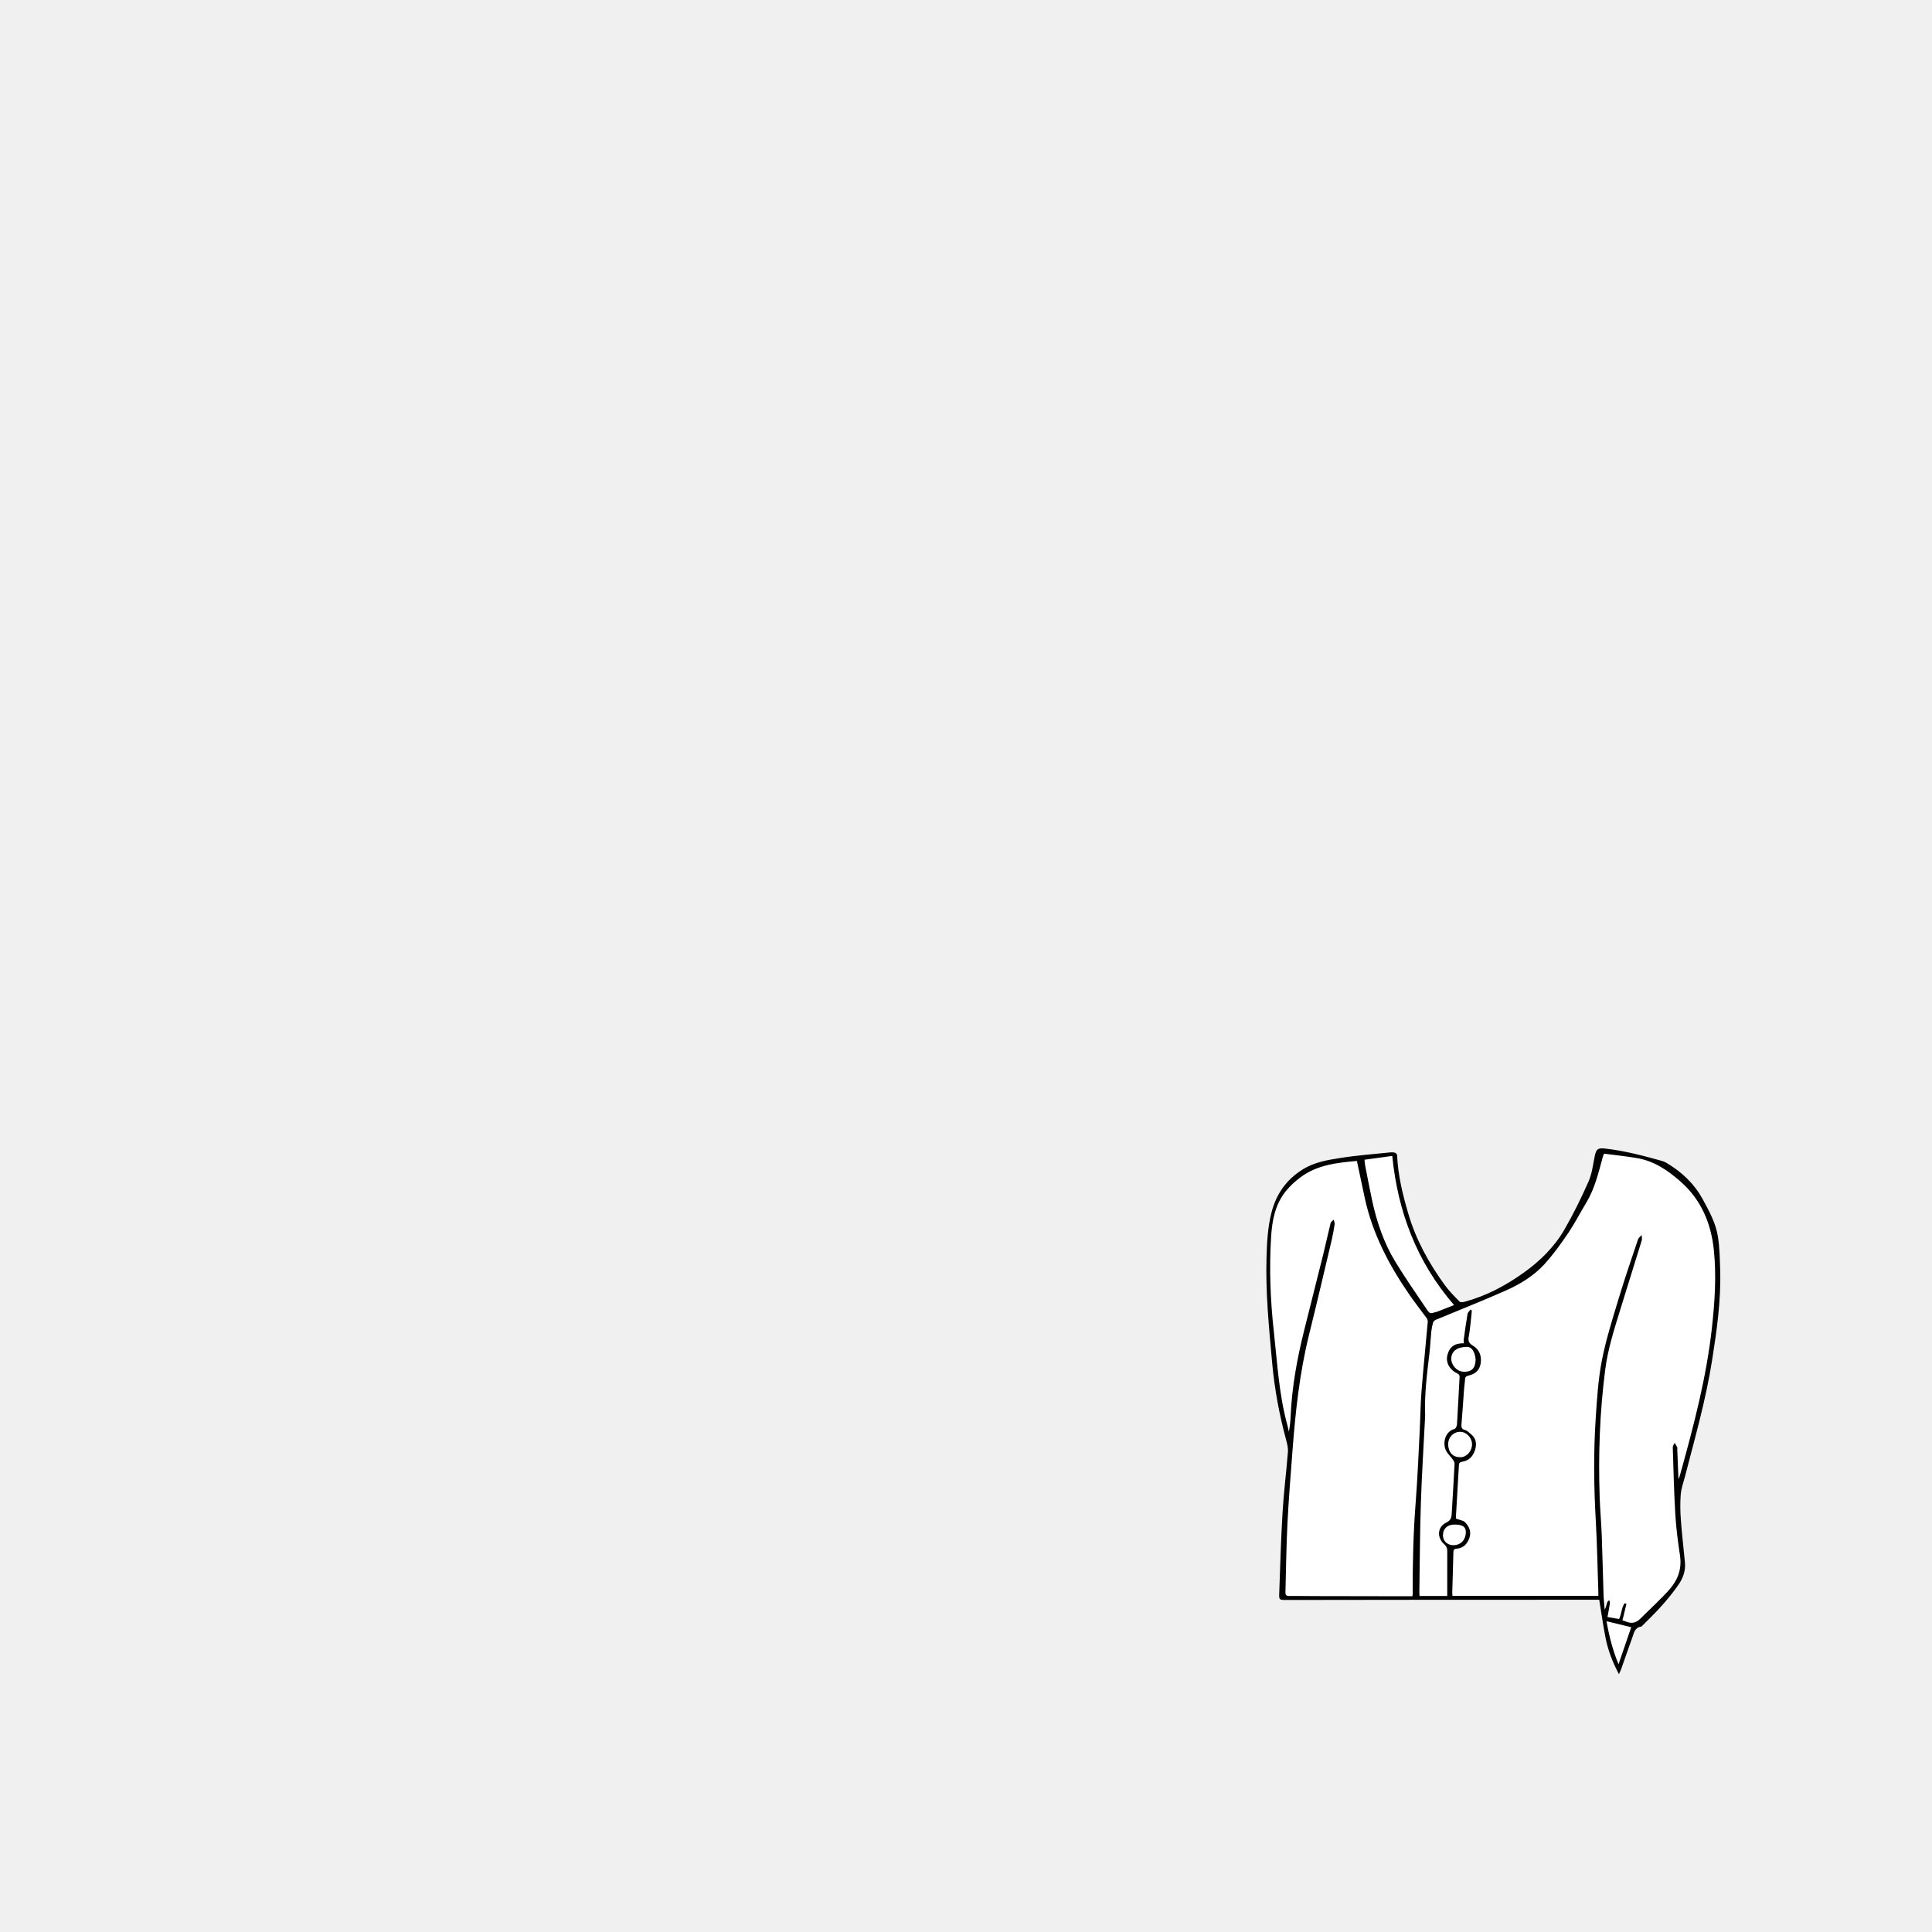
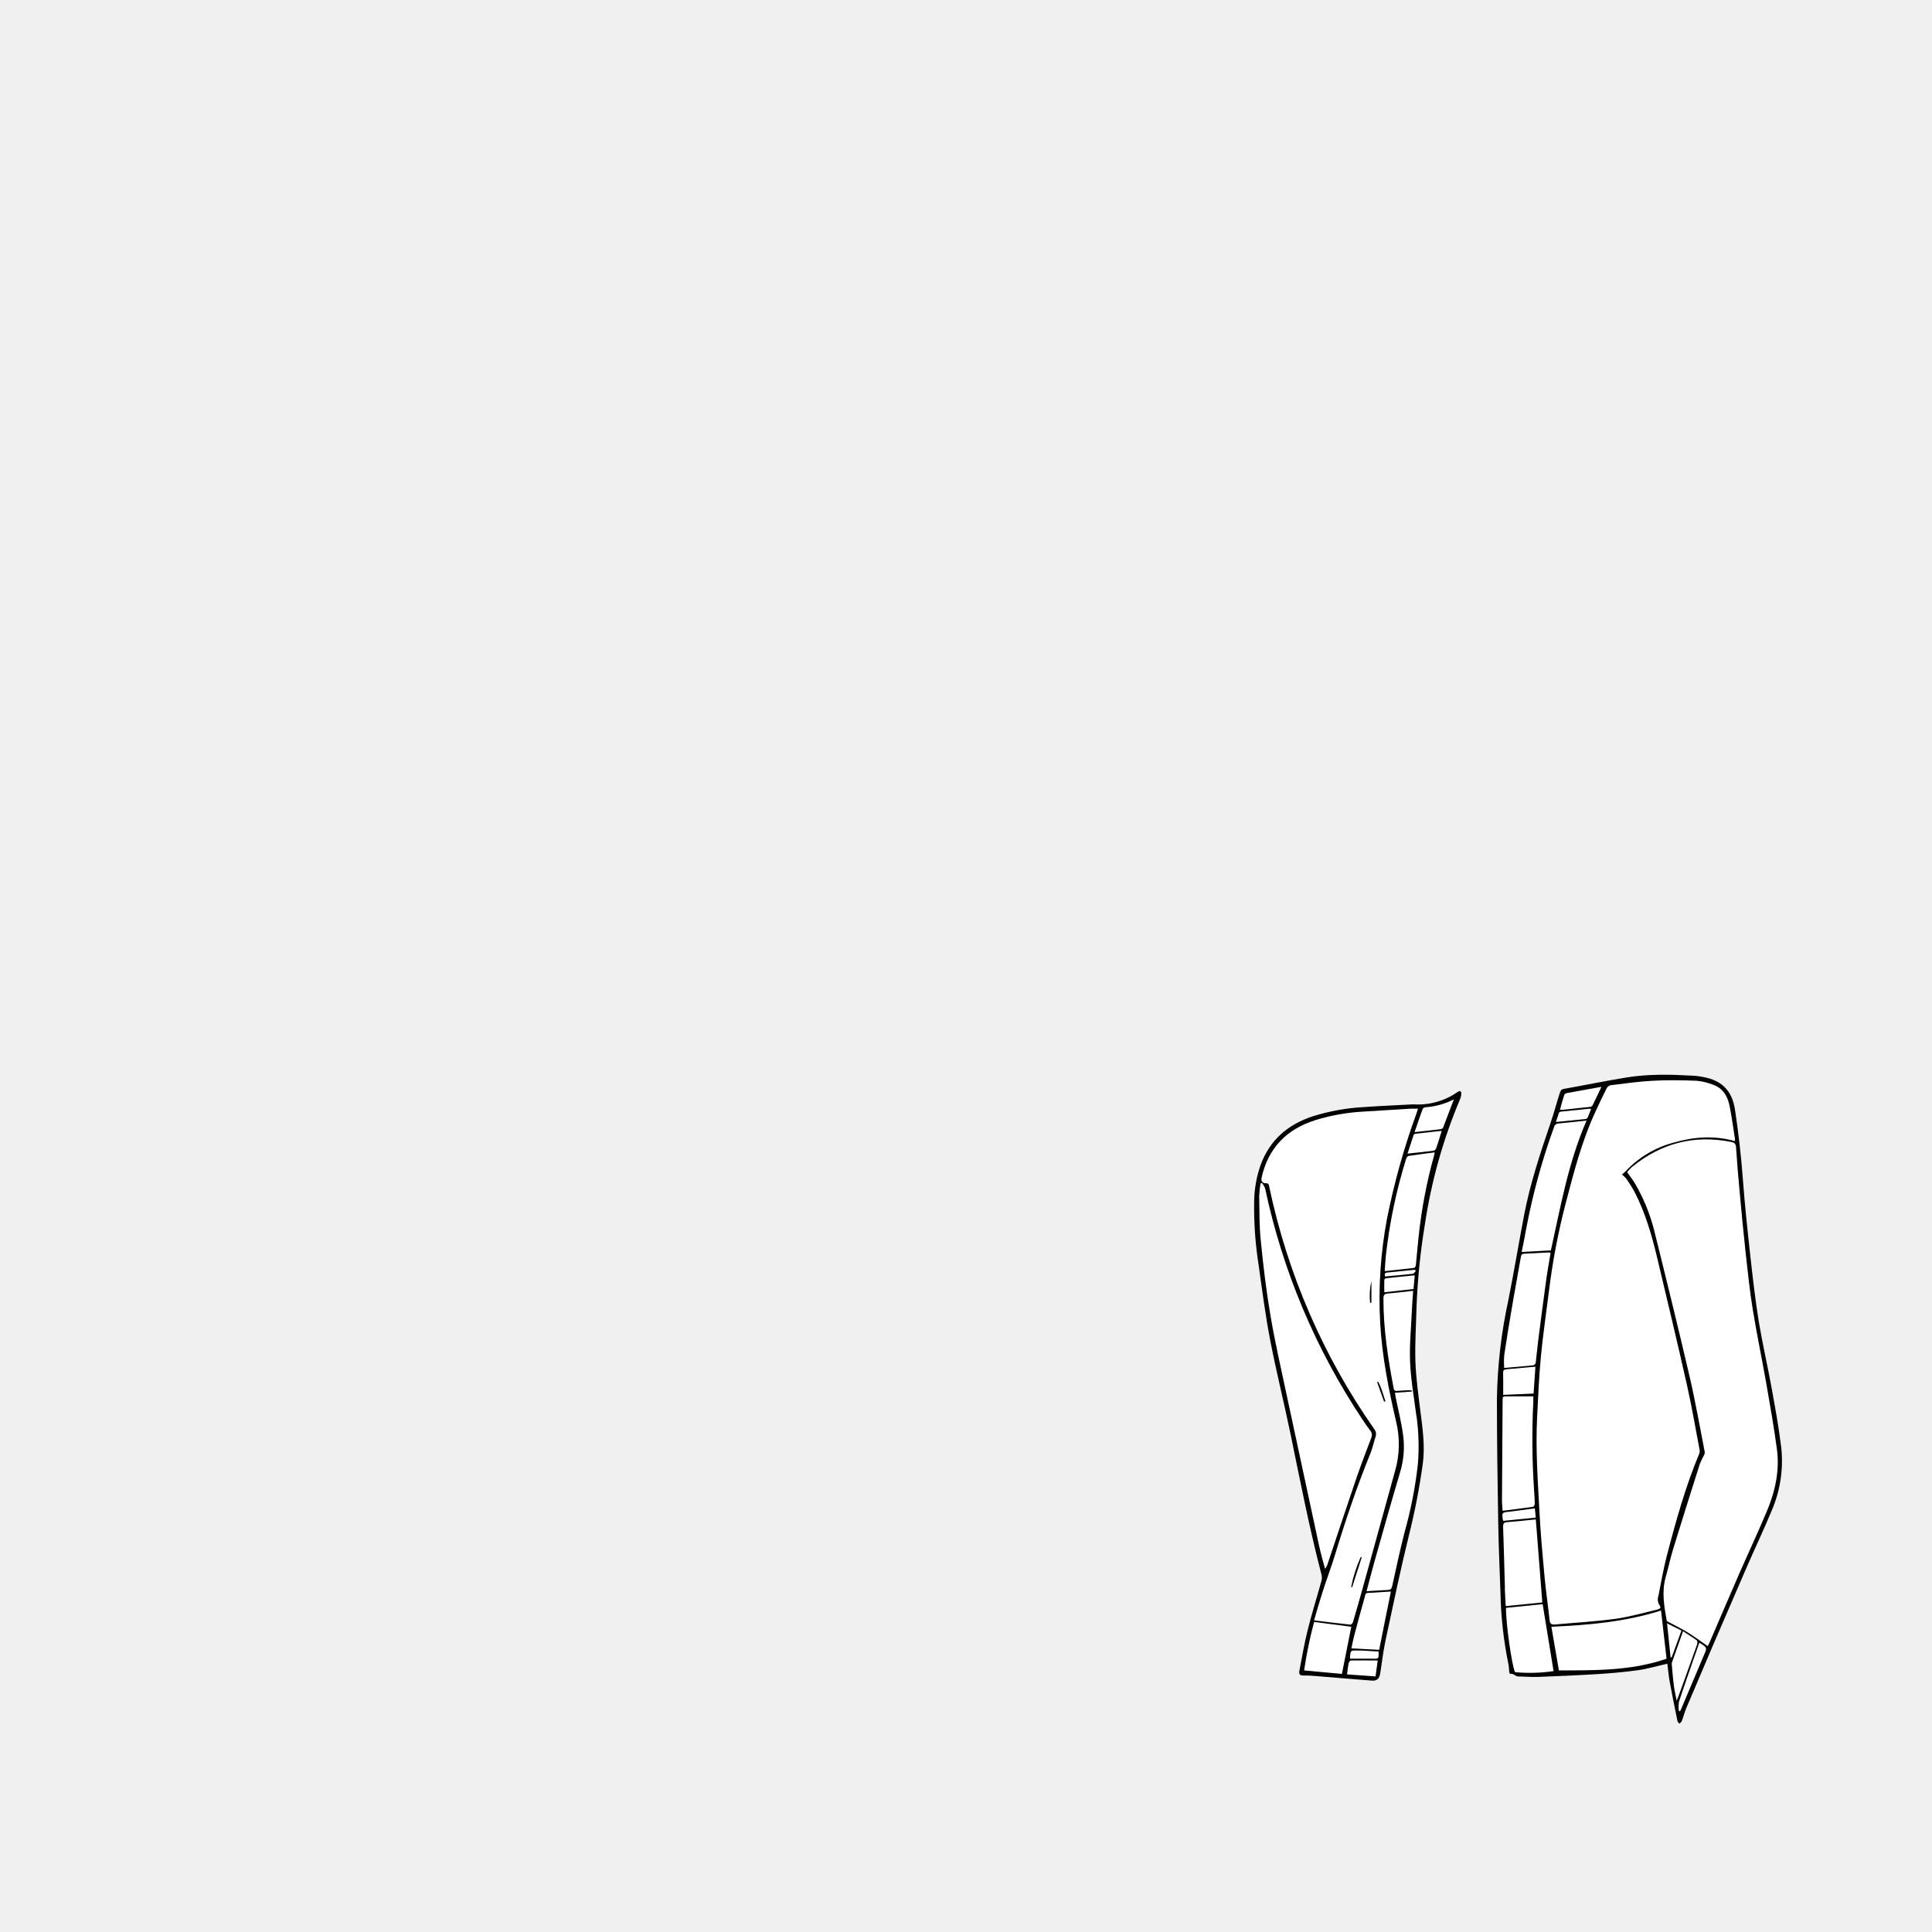
- <svg xmlns="http://www.w3.org/2000/svg" id="_가디건" data-name="가디건" viewBox="0 0 595.2 595.2">
+ <svg xmlns="http://www.w3.org/2000/svg" id="가디건_이미지" data-name="가디건 이미지" viewBox="0 0 595.2 595.2">
  <defs>
-     <style>
-       .cls-1 {
-         fill: #fff;
-       }
-     </style>
+     <style>.cls-1{fill:#fff;}</style>
  </defs>
-   <g id="_색" data-name="색">
-     <path class="cls-1" d="M445.85,491.69h-8.56c-.02-.42-.07-.77-.06-1.12,.14-9.13,.17-18.27,.47-27.4,.29-8.81,.85-17.61,1.29-26.41,.01-.28,.04-.56,.03-.84-.26-6.45,.59-12.81,1.34-19.19,.26-2.18,.34-4.37,.56-6.55,.1-.94,.29-1.89,.57-2.8,.1-.33,.52-.67,.87-.81,7.17-3,14.41-5.85,21.51-8.99,4.43-1.96,8.61-4.53,11.9-8.12,2.65-2.9,4.98-6.13,7.19-9.39,2.1-3.1,3.83-6.44,5.76-9.66,2.56-4.27,3.68-9.06,4.98-13.79,.1-.38,.24-.75,.35-1.09,.13-.05,.21-.11,.28-.1,3.32,.44,6.66,.79,9.96,1.35,5.31,.9,9.59,3.83,13.5,7.3,6.32,5.61,9.36,12.84,10.19,21.14,.8,7.95,.26,15.85-.6,23.76-1.67,15.25-5.56,30.01-9.64,44.74-.19,.68-.37,1.36-.68,2-.12-3.06-.25-6.12-.37-9.17,0-.24,.07-.51-.02-.71-.22-.46-.52-.89-.79-1.33-.2,.45-.59,.9-.57,1.34,.22,6.98,.38,13.96,.8,20.92,.25,4.17,.81,8.33,1.43,12.47,.58,3.92-.55,7.26-3.04,10.19-1.39,1.63-2.95,3.12-4.46,4.64-1.55,1.55-3.18,3.03-4.71,4.59-1.3,1.32-2.75,1.63-4.44,.9-.32-.14-.67-.22-1.09-.35,.42-1.73,.83-3.41,1.24-5.1-.19-.06-.39-.12-.58-.18-.97,1.43-.9,3.28-1.69,4.85-1.16-.2-2.33-.39-3.58-.61,.27-1.47,.55-2.87,.76-4.28,.04-.29-.15-.62-.24-.93-.21,.24-.53,.44-.61,.71-.22,.72-.33,1.47-.77,2.22-.12-1.55-.29-3.1-.35-4.65-.2-6.14-.33-12.28-.56-18.42-.14-3.82-.49-7.64-.63-11.46-.46-13.22,.02-26.4,1.72-39.53,.78-6.04,2.59-11.83,4.39-17.62,2.28-7.35,4.58-14.69,6.84-22.05,.16-.51,.01-1.11,0-1.66-.38,.43-.96,.79-1.12,1.29-2.05,6.12-4.16,12.23-6.03,18.42-1.88,6.26-3.88,12.52-5.12,18.91-1.13,5.81-1.51,11.78-1.89,17.7-.69,10.52-.58,21.04,.01,31.58,.43,7.6,.55,15.21,.81,22.81,0,.11-.03,.23-.06,.44h-44.91c-.02-.4-.07-.75-.06-1.1,.11-4.11,.25-8.21,.35-12.32,.02-.73,.2-1.06,.99-1.12,2.02-.16,3.25-1.39,3.91-3.22,.69-1.92,0-3.6-1.3-4.92-.59-.61-1.7-.71-2.8-1.12,0-.13-.02-.51,0-.89,.3-5.18,.62-10.35,.9-15.53,.04-.74,.29-.99,1.03-1.11,2.12-.33,3.37-1.73,3.96-3.7,.56-1.86,.32-3.56-1.34-4.84-.56-.43-1.08-1.05-1.71-1.21-1.08-.27-1.23-.81-1.15-1.79,.31-3.7,.54-7.4,.82-11.1,.07-.95,.25-1.89,.29-2.84,.04-.87,.76-.99,1.27-1.12,2.11-.53,3.32-1.79,3.57-3.96,.26-2.24-.53-4.04-2.44-5.21-1.12-.68-1.53-1.35-1.28-2.72,.46-2.46,.63-4.98,.92-7.48,.03-.23,0-.46,0-.69-.11-.07-.22-.14-.33-.21-.32,.44-.85,.85-.94,1.33-.46,2.63-.81,5.28-1.18,7.93-.05,.36,.04,.75,.07,1.12-2.88-.05-4.46,1.08-5.11,3.68-.55,2.2,.65,4.46,3.06,5.61,.57,.27,.73,.56,.7,1.17-.28,4.86-.5,9.71-.8,14.57-.03,.48-.4,1.26-.76,1.36-3.09,.85-3.74,4.63-2.55,6.8,.5,.92,1.33,1.66,1.95,2.53,.29,.41,.64,.93,.62,1.39-.26,5.18-.58,10.35-.89,15.53-.07,1.16-.39,1.99-1.63,2.58-2.76,1.32-3.03,4.57-.64,6.73,.67,.6,.91,1.19,.91,2.04-.03,4.58-.01,9.16-.01,13.87Z" />
-     <path class="cls-1" d="M417.98,357.66c.84,3.97,1.63,7.75,2.45,11.52,2.37,10.9,7.44,20.57,13.71,29.66,1.7,2.46,3.57,4.8,5.32,7.22,.23,.32,.38,.8,.35,1.18-.63,7.18-1.37,14.36-1.94,21.55-.32,4.01-.33,8.05-.54,12.07-.38,7.28-.66,14.56-1.23,21.83-.74,9.48-.96,18.96-.93,28.45,0,.15-.05,.31-.11,.63-.51,0-1.01,0-1.52,0-9.46-.02-18.92-.03-28.39-.05-2.67,0-5.35-.06-8.02-.03-.89,.01-1.2-.3-1.17-1.17,.21-7.01,.26-14.03,.61-21.03,.38-7.52,.99-15.04,1.56-22.55,.91-12.05,2.2-24.05,5.12-35.82,2.41-9.71,4.68-19.45,6.98-29.19,.38-1.59,.66-3.2,.89-4.82,.06-.42-.2-.89-.32-1.34-.32,.34-.82,.64-.92,1.04-.81,3.25-1.5,6.53-2.31,9.78-1.92,7.74-3.87,15.47-5.82,23.2-2.18,8.68-3.78,17.46-4.18,26.42-.07,1.61-.22,3.22-.56,4.87-.14-.63-.25-1.27-.42-1.9-2.64-9.52-3.14-19.35-4.22-29.09-1.07-9.65-1.42-19.33-.83-29.03,.31-5.08,1.25-10.02,4.55-14.11,1.26-1.56,2.79-2.96,4.39-4.17,5.17-3.92,11.33-4.58,17.46-5.12Z" />
-     <path class="cls-1" d="M420.36,357.28c2.87-.39,5.66-.78,8.56-1.17,1.73,17.21,7.53,32.65,19.05,45.95-1.68,.66-3.36,1.33-5.04,1.98-.19,.07-.38,.12-.57,.17-1.8,.55-1.86,.59-2.9-.96-3.22-4.8-6.54-9.53-9.55-14.46-3.61-5.9-5.79-12.41-7.24-19.16-.76-3.55-1.43-7.11-2.12-10.67-.1-.5-.11-1.01-.18-1.68Z" />
-     <path class="cls-1" d="M494.91,499.45c2.65,.64,5.11,1.24,7.62,1.85-1.29,3.77-2.58,7.52-3.91,11.42-1.77-4.28-2.89-8.63-3.71-13.27Z" />
-     <path class="cls-1" d="M454.6,419c-.11,2.62-1.31,3.74-3.83,3.59-2.01-.12-3.73-2.06-3.67-4.14,.07-2.25,1.96-3.53,4.85-3.51,1.89,.01,2.56,2.36,2.66,4.06Z" />
-     <path class="cls-1" d="M453.48,444.92c.03,2.07-1.59,3.93-3.46,3.99-2.57,.09-3.73-1.56-3.88-3.68-.16-2.33,1.55-4.13,3.66-4.15,1.93-.01,3.66,1.78,3.69,3.83Z" />
-     <path class="cls-1" d="M447.73,476.03c-1.86,0-3.24-1.34-3.21-3.11,.04-2.12,1.53-3.42,4.11-3.26,1.9,.12,2.98,.68,2.95,2.37-.04,2.39-1.6,3.99-3.85,3.99Z" />
+   <g id="색">
+     <path class="cls-1" d="M534.49,351.56c-6.54-1.87-12.86-1.3-19.09.51A30.91,30.91,0,0,0,501,360.65a16.48,16.48,0,0,1-1.32,1.19A8.19,8.19,0,0,1,501,363.1a39.85,39.85,0,0,1,2.59,4.15c3.34,6.47,5.33,13.42,7,20.46,3.09,13,6.19,25.92,9.11,38.92,1.5,6.66,2.63,13.39,3.92,20.09a1.93,1.93,0,0,1-.08,1c-4.32,10.34-7.31,21.11-10.12,31.92-1,3.93-1.7,7.95-2.48,11.94a3.36,3.36,0,0,0,.39,3.07c.51.63-.05,1.06-.74,1.22-4.28,1-8.52,2.24-12.85,2.84-6.2.85-12.46,1.19-18.7,1.76-1,.09-1.53-.18-1.65-1.31-.48-4.48-1.14-8.94-1.56-13.43-.61-6.55-1.21-13.12-1.55-19.69-.51-9.77-1.24-19.53-.74-29.32.32-6.22.56-12.45,1.15-18.64.65-6.83,1.66-13.62,2.51-20.43A208.59,208.59,0,0,1,482.27,371c2.55-9.76,5.05-19.55,9.35-28.75,1.09-2.35,2.19-4.7,3.36-7a1.84,1.84,0,0,1,1.22-.91c4.31-.53,8.62-1.16,12.95-1.38,4.5-.24,9-.18,13.52,0a18,18,0,0,1,5.3,1.31c3,1.11,4.34,3.68,4.91,6.61.65,3.29,1.09,6.61,1.61,9.92A6.34,6.34,0,0,1,534.49,351.56Z" />
+     <path class="cls-1" d="M526.12,507.14c-2.09-1.44-4.06-2.93-6.16-4.22s-4.26-2.32-6.46-3.51c-.79-4.45-1.65-9-.3-13.67.79-2.72,1.34-5.51,2.17-8.22,2.73-8.89,5.53-17.75,8.34-26.61a28.45,28.45,0,0,1,1.29-2.67,1.75,1.75,0,0,0,.18-1c-1.51-7.67-2.84-15.38-4.61-23-3.53-15.16-7.24-30.27-11-45.37a55.55,55.55,0,0,0-5.74-14.05c-.71-1.25-1.63-2.39-2.55-3.71a14.11,14.11,0,0,1,1.49-1.58c9-7.36,19.16-10,30.59-7.73.93.18,1.4.52,1.48,1.6.3,4.58.68,9.16,1.11,13.73.57,6.24,1.15,12.47,1.84,18.7.64,5.87,1.26,11.75,2.2,17.57,1.24,7.64,2.84,15.22,4.18,22.84,1.17,6.71,2.35,13.44,3.26,20.19.89,6.58-.51,12.92-3,19-2.69,6.49-5.7,12.84-8.52,19.28-3.08,7.06-6.1,14.15-9.16,21.23C526.55,506.32,526.32,506.73,526.12,507.14Z" />
+     <path class="cls-1" d="M513.39,511c-10.79,3.76-21.93,3.57-33.17,3.61-.76-4.43-1.52-8.89-2.32-13.49,11.42-.52,22.67-1.47,33.79-5C512.26,501.17,512.83,506.09,513.39,511Z" />
+     <path class="cls-1" d="M477.84,385.14l-9,.49c.43-2.32.87-4.65,1.28-7a201.74,201.74,0,0,1,8.58-31.38,1.51,1.51,0,0,1,1.5-1.2c2.74-.22,5.47-.56,8.56-.89C483.14,358.13,480.8,371.7,477.84,385.14Z" />
+     <path class="cls-1" d="M472.37,430.16c0,.44,0,1.11,0,1.78a230.18,230.18,0,0,0,.25,27.17c.09,1.39.2,2.79.21,4.18,0,.32-.33.88-.57.91-3.07.44-6.16.81-9.36,1.22-.07-1.17-.19-2.27-.18-3.38,0-7.9.1-15.8.15-23.7,0-2.4.05-4.79.05-7.19,0-.57,0-1,.81-1C466.56,430.18,469.39,430.16,472.37,430.16Z" />
+     <path class="cls-1" d="M463.39,421.36a26.45,26.45,0,0,1,0-4c.81-5.4,1.71-10.79,2.63-16.17.8-4.68,1.69-9.34,2.49-14,.13-.75.42-1,1.13-1,2.43-.1,4.86-.26,7.3-.38a2.87,2.87,0,0,1,.74.14c-.45,2.68-.94,5.3-1.31,7.94q-1.31,9.56-2.52,19.11c-.29,2.25-.47,4.52-.76,6.78a1.14,1.14,0,0,1-.72.8C469.43,420.85,466.45,421.09,463.39,421.36Z" />
+     <path class="cls-1" d="M473.11,468.06c.68,8.59,1.35,17,2,25.59l-11.27,1.13c-.1-1.94-.22-3.72-.28-5.51-.19-6.3-.33-12.61-.56-18.92,0-1.06.26-1.37,1.28-1.45C467.2,468.68,470.09,468.35,473.11,468.06Z" />
+     <path class="cls-1" d="M463.92,495.31l11.3-1.13c1.12,6.89,2.23,13.68,3.36,20.62a50,50,0,0,1-11.87.35C465.72,513.13,463.82,499.71,463.92,495.31Z" />
+     <path class="cls-1" d="M518.44,502.53c1.47,1,2.89,1.83,4.22,2.82.23.16.26.86.13,1.23-1.16,3.31-2.39,6.6-3.55,9.91-.89,2.51-1.71,5-2.75,7.61-.31-1.61-.69-3.22-.9-4.84-.28-2.09-.43-4.2-.62-6.3a1.64,1.64,0,0,1,0-.7C516.11,509.07,517.24,505.89,518.44,502.53Z" />
+     <path class="cls-1" d="M473,421c-.2,2.89-.38,5.51-.57,8.28l-9.36.4c0-1.75,0-3.33,0-4.91,0-3.2-.59-2.75,2.94-3.14C468.28,421.39,470.54,421.24,473,421Z" />
+     <path class="cls-1" d="M480.59,341.81c.45-1.55.85-3,1.32-4.51a1,1,0,0,1,.66-.55c3.56-.67,7.12-1.29,10.8-1.95-.95,2-1.84,3.9-2.77,5.77a.94.94,0,0,1-.67.39c-2.89.33-5.79.64-8.68.94A2.68,2.68,0,0,1,480.59,341.81Z" />
+     <path class="cls-1" d="M523.57,506.06a4.56,4.56,0,0,1,.51.29c1.85,1.33,1.83,1.32.93,3.43q-3.56,8.37-7.09,16.76c-.09.21-.2.41-.3.61l-.38,0a9.82,9.82,0,0,1,0-2.82c1.44-4.45,3-8.85,4.53-13.26C522.37,509.42,523,507.81,523.57,506.06Z" />
+     <path class="cls-1" d="M490.18,341.62c-.36.91-.68,1.8-1.07,2.66a.88.88,0,0,1-.63.44c-3,.31-5.94.59-9.14.9.34-1,.61-1.92.93-2.79a.74.74,0,0,1,.51-.38c3-.32,5.94-.62,8.92-.92A2.28,2.28,0,0,1,490.18,341.62Z" />
+     <path class="cls-1" d="M472.85,464.66l.28,2.85-10,1a4.06,4.06,0,0,1-.19-.55c-.2-1.94-.2-2,1.71-2.24C467.32,465.37,470,465,472.85,464.66Z" />
+     <path class="cls-1" d="M513.53,500.07l4.44,2.24c-1,2.8-2,5.52-3,8.24l-.35,0Z" />
+     <path class="cls-1" d="M404.8,499.19c1-3.27,1.81-6.18,2.74-9,1.21-3.75,2.61-7.44,3.76-11.21,3.22-10.59,6.76-21.06,10.93-31.31.65-1.62,1-3.36,1.54-5a2.45,2.45,0,0,0-.45-2.43A202.82,202.82,0,0,1,391,365.53c-.12-.59-.2-1-1-1-1.16,0-1.58-.66-1.32-1.82,2.07-9.08,7.69-14.82,16.49-17.61a61.28,61.28,0,0,1,14.57-2.63c5-.33,10-.62,14.94-.92.67,0,1.34,0,2.17,0-.18.55-.32,1-.48,1.51a217.76,217.76,0,0,0-9.06,32.37,133.57,133.57,0,0,0-2.12,31.94c.57,10.41,2.59,20.57,4.94,30.68a29.34,29.34,0,0,1-.26,14.8q-5,18-9.94,36-1.51,5.48-3.12,10.91c-.09.32-.56.78-.81.75C412.37,500.12,408.77,499.67,404.8,499.19Zm11.46-10.29.3.1,2.95-9.23-.3-.1A42.08,42.08,0,0,0,416.26,488.9Zm5.83-87.56h.4v-6.7A20.4,20.4,0,0,0,422.09,401.34Zm2.48,24.37-.31.12,2.14,6,.43-.15C426.09,429.69,425.68,427.57,424.57,425.71Z" />
+     <path class="cls-1" d="M388.71,364.43a6.43,6.43,0,0,1,1,1.7,205.22,205.22,0,0,0,30,71.21c.74,1.13,1.51,2.25,2.34,3.33a2.07,2.07,0,0,1,.39,2.2c-1.56,4.15-3.16,8.28-4.6,12.47-3,8.79-5.92,17.62-8.87,26.44a4.33,4.33,0,0,1-.81,1.54c-.61-2.47-1.28-4.92-1.82-7.4q-5.06-23.39-10.06-46.79c-1.69-7.92-3.5-15.82-4.85-23.8-1.31-7.7-2.24-15.48-3-23.25-.46-4.51-.4-9.08-.48-13.62a30.07,30.07,0,0,1,.42-3.88Z" />
+     <path class="cls-1" d="M421,490.21c.86-3.23,1.62-6.24,2.46-9.23,2.6-9.17,5.17-18.36,7.89-27.49a27,27,0,0,0,.93-11.25c-.53-4-1.53-7.89-2.32-11.83-.07-.38-.13-.77-.22-1.35l5.26-.38,0-.24a3,3,0,0,0-.76-.17c-1.27.06-2.55.12-3.82.22a.85.85,0,0,1-1.07-.8c-1.75-9.14-3.18-18.31-3.15-27.66,0-1,.26-1.47,1.37-1.55,2.54-.19,5.06-.53,7.79-.83-.15,2.29-.33,4.42-.42,6.55-.22,5.19-.76,10.39-.52,15.55.26,5.52,1.24,11,1.94,16.51a67.69,67.69,0,0,1,.42,14.79,132.5,132.5,0,0,1-4.13,21.1c-1.4,5.44-2.56,10.94-3.77,16.43-.18.85-.47,1.21-1.38,1.24C425.39,489.89,423.29,490.07,421,490.21Z" />
+     <path class="cls-1" d="M442,355c-.11.53-.14.79-.21,1A152.68,152.68,0,0,0,437,381.38c-.3,2.77-.51,5.56-.8,8.33,0,.33-.3.87-.51.89-3,.37-5.92.67-9.09,1,.11-1.65.18-3.11.32-4.56a159.61,159.61,0,0,1,6.26-30c.11-.36.45-.88.75-.93C436.59,355.67,439.23,355.35,442,355Z" />
+     <path class="cls-1" d="M413.41,515.69l-11.65-1.07a133,133,0,0,1,3.08-14.95l11.46,1.49C415.35,505.94,414.41,510.68,413.41,515.69Z" />
+     <path class="cls-1" d="M424.89,508.29l-8.61-.44c.29-1.34.54-2.7.89-4,1-3.68,1.95-7.37,3-11,.72-2.52.17-2,2.74-2.17l5.56-.36Z" />
+     <path class="cls-1" d="M447.88,338.71c-1.17,3.1-2.2,5.85-3.26,8.59a1,1,0,0,1-.65.58c-2.64.33-5.28.61-8.18.93.88-2.55,1.66-4.87,2.51-7.17.1-.26.63-.47,1-.51A22.4,22.4,0,0,0,447.88,338.71Z" />
+     <path class="cls-1" d="M444.2,348.41c-.64,2-1.17,3.74-1.78,5.46a1.18,1.18,0,0,1-.8.68c-2.56.32-5.13.58-8,.88.64-2,1.25-3.88,1.89-5.77a.74.74,0,0,1,.54-.36C438.73,349,441.37,348.72,444.2,348.41Z" />
+     <path class="cls-1" d="M423.77,516.46l-8.77-.62c.17-1.29.26-2.36.48-3.41.07-.34.46-.87.72-.88,2.7-.06,5.4,0,8.25,0Z" />
+     <path class="cls-1" d="M435.47,397.12l-9,1c0-1.32,0-2.57,0-3.82,0-.17.35-.45.56-.47,2.88-.32,5.77-.6,8.82-.9Z" />
+     <path class="cls-1" d="M424.65,508.81c.12,2.27.09,2.25-1.69,2.21-2.33,0-4.68,0-7.1,0a3.87,3.87,0,0,1,0-.64c.19-1.84.2-1.92,2.05-1.89C420.14,508.52,422.38,508.69,424.65,508.81Z" />
+     <path class="cls-1" d="M436.14,391.52c-.27.3-.51.84-.81.88-2.87.33-5.75.57-8.69.84-.19-.68-.17-1.13.64-1.21l8.52-.85Z" />
  </g>
-   <g id="_선" data-name="선">
-     <path d="M498.75,515.76c-2.05-3.85-3.4-7.5-4.15-11.33-.74-3.79-1.27-7.62-1.92-11.59-.36,0-.79,0-1.22,0-12.3,0-24.59,.01-36.89,.02-5.35,0-10.7-.01-16.04,0-14.08,.01-28.16,.03-42.24,.05-2.19,0-2.27,0-2.19-2.13,.3-8.33,.53-16.66,1.03-24.98,.37-6.16,1.16-12.3,1.64-18.46,.1-1.22-.21-2.52-.54-3.72-2.12-7.83-3.59-15.76-4.32-23.85-.98-10.85-2.06-21.68-1.72-32.6,.14-4.64,.38-9.27,1.56-13.76,1.46-5.55,4.48-9.93,9.5-13.09,3.72-2.34,7.79-2.96,11.88-3.61,5.03-.79,10.14-1.16,15.21-1.69,.47-.05,.98-.03,1.42,.11,.28,.09,.64,.47,.65,.73,.26,6.18,1.72,12.14,3.45,18.04,2.36,8.06,6.36,15.29,11.27,22.04,1.33,1.83,2.96,3.45,4.55,5.07,.26,.27,1.07,.15,1.57,.02,6.63-1.79,12.6-4.96,18.16-8.94,5.05-3.61,9.45-7.93,12.56-13.31,2.74-4.76,5.18-9.72,7.4-14.74,1.06-2.39,1.38-5.13,1.9-7.73,.47-2.37,1-2.73,3.37-2.45,5.84,.67,11.5,2.15,17.14,3.73,.57,.16,1.14,.37,1.65,.68,4.64,2.76,8.48,6.34,11.1,11.13,2.03,3.72,4.1,7.46,4.74,11.69,.5,3.32,.56,6.72,.67,10.09,.29,9.42-1.04,18.69-2.5,27.96-1.91,12.12-5.28,23.89-8.34,35.74-.47,1.81-1.14,3.62-1.3,5.46-.21,2.56-.17,5.16,.02,7.73,.32,4.45,.85,8.88,1.27,13.33,.24,2.5-.58,4.75-1.96,6.76-3.22,4.69-7.15,8.77-11.22,12.72-.09,.08-.17,.22-.27,.23-2,.22-2.24,1.93-2.75,3.33-1.18,3.22-2.27,6.47-3.42,9.7-.16,.46-.39,.89-.73,1.64Zm-52.89-24.07c0-4.72-.01-9.29,.01-13.87,0-.86-.24-1.44-.91-2.04-2.4-2.16-2.13-5.41,.64-6.73,1.23-.59,1.56-1.42,1.63-2.58,.31-5.18,.63-10.35,.89-15.53,.02-.45-.32-.98-.62-1.39-.62-.87-1.45-1.61-1.95-2.53-1.18-2.17-.54-5.95,2.55-6.8,.36-.1,.73-.88,.76-1.36,.3-4.85,.52-9.71,.8-14.57,.03-.61-.13-.9-.7-1.17-2.41-1.15-3.61-3.41-3.06-5.61,.65-2.61,2.23-3.73,5.11-3.68-.03-.37-.12-.75-.07-1.12,.36-2.65,.72-5.3,1.18-7.93,.08-.48,.61-.89,.94-1.33,.11,.07,.22,.14,.33,.21,0,.23,.02,.46,0,.69-.29,2.5-.46,5.01-.92,7.48-.26,1.38,.16,2.04,1.28,2.72,1.91,1.16,2.7,2.97,2.44,5.21-.25,2.17-1.46,3.43-3.57,3.96-.52,.13-1.24,.26-1.27,1.12-.04,.95-.22,1.89-.29,2.84-.28,3.7-.5,7.4-.82,11.1-.08,.98,.07,1.52,1.15,1.79,.63,.16,1.15,.78,1.71,1.21,1.65,1.28,1.9,2.98,1.34,4.84-.6,1.97-1.84,3.37-3.96,3.7-.74,.12-.99,.37-1.03,1.11-.28,5.18-.59,10.35-.9,15.53-.02,.38,0,.77,0,.89,1.1,.42,2.21,.52,2.8,1.12,1.3,1.32,2,3,1.3,4.92-.66,1.83-1.89,3.06-3.91,3.22-.79,.06-.98,.4-.99,1.12-.09,4.11-.23,8.21-.35,12.32,0,.35,.04,.7,.06,1.1h44.91c.03-.22,.07-.33,.06-.44-.26-7.6-.38-15.22-.81-22.81-.6-10.53-.71-21.06-.01-31.58,.39-5.92,.76-11.9,1.89-17.7,1.25-6.39,3.24-12.66,5.12-18.91,1.86-6.18,3.97-12.29,6.03-18.42,.17-.5,.74-.87,1.12-1.29,0,.56,.15,1.15,0,1.66-2.26,7.36-4.57,14.7-6.84,22.05-1.79,5.79-3.6,11.58-4.39,17.62-1.7,13.13-2.18,26.31-1.72,39.53,.13,3.82,.48,7.64,.63,11.46,.23,6.14,.36,12.28,.56,18.42,.05,1.55,.23,3.1,.35,4.65,.43-.75,.55-1.5,.77-2.22,.08-.27,.4-.48,.61-.71,.08,.31,.28,.64,.24,.93-.21,1.41-.49,2.8-.76,4.28,1.25,.21,2.42,.41,3.58,.61,.79-1.57,.72-3.42,1.69-4.85,.19,.06,.39,.12,.58,.18-.41,1.69-.82,3.37-1.24,5.1,.41,.13,.76,.21,1.09,.35,1.69,.73,3.14,.43,4.44-.9,1.54-1.56,3.16-3.04,4.71-4.59,1.52-1.52,3.08-3.01,4.46-4.64,2.49-2.92,3.62-6.26,3.04-10.19-.61-4.14-1.18-8.3-1.43-12.47-.42-6.97-.58-13.95-.8-20.92-.01-.44,.37-.89,.57-1.34,.27,.44,.57,.87,.79,1.33,.09,.2,.01,.47,.02,.71,.12,3.06,.24,6.12,.37,9.17,.31-.65,.49-1.33,.68-2,4.08-14.73,7.97-29.49,9.64-44.74,.87-7.9,1.4-15.81,.6-23.76-.84-8.3-3.87-15.53-10.19-21.14-3.92-3.47-8.19-6.41-13.5-7.3-3.3-.56-6.64-.91-9.96-1.35-.07,0-.14,.05-.28,.1-.11,.34-.25,.71-.35,1.09-1.3,4.73-2.42,9.51-4.98,13.79-1.93,3.22-3.66,6.56-5.76,9.66-2.21,3.26-4.54,6.49-7.19,9.39-3.29,3.6-7.47,6.16-11.9,8.12-7.1,3.15-14.34,5.99-21.51,8.99-.35,.15-.77,.48-.87,.81-.28,.91-.47,1.85-.57,2.8-.22,2.18-.31,4.38-.56,6.55-.75,6.38-1.59,12.74-1.34,19.19,.01,.28-.02,.56-.03,.84-.44,8.8-1.01,17.6-1.29,26.41-.3,9.13-.33,18.27-.47,27.4,0,.35,.04,.7,.06,1.12h8.56Zm-27.87-134.03c-6.13,.54-12.29,1.2-17.46,5.12-1.6,1.21-3.13,2.61-4.39,4.17-3.31,4.09-4.24,9.03-4.55,14.11-.59,9.7-.24,19.38,.83,29.03,1.08,9.74,1.58,19.57,4.22,29.09,.17,.62,.28,1.26,.42,1.9,.34-1.65,.49-3.26,.56-4.87,.4-8.96,2-17.74,4.18-26.42,1.94-7.73,3.9-15.46,5.82-23.2,.8-3.25,1.5-6.53,2.31-9.78,.1-.4,.6-.69,.92-1.04,.11,.45,.38,.92,.32,1.34-.24,1.62-.52,3.23-.89,4.82-2.3,9.74-4.57,19.48-6.98,29.19-2.92,11.77-4.21,23.77-5.12,35.82-.57,7.51-1.18,15.03-1.56,22.55-.35,7-.41,14.02-.61,21.03-.03,.87,.28,1.18,1.17,1.17,2.67-.03,5.35,.02,8.02,.03,9.46,.02,18.92,.04,28.39,.05,.5,0,1.01,0,1.52,0,.06-.32,.11-.47,.11-.63-.04-9.5,.19-18.98,.93-28.45,.57-7.26,.85-14.55,1.23-21.83,.21-4.02,.22-8.05,.54-12.07,.57-7.19,1.3-14.37,1.94-21.55,.03-.38-.12-.86-.35-1.18-1.76-2.42-3.63-4.76-5.32-7.22-6.27-9.1-11.34-18.76-13.71-29.66-.82-3.77-1.61-7.55-2.45-11.52Zm2.38-.38c.07,.67,.08,1.18,.18,1.68,.7,3.56,1.36,7.13,2.12,10.67,1.45,6.75,3.63,13.25,7.24,19.16,3.01,4.93,6.33,9.67,9.55,14.46,1.04,1.55,1.1,1.51,2.9,.96,.19-.06,.39-.1,.57-.17,1.68-.66,3.36-1.32,5.04-1.98-11.52-13.3-17.32-28.74-19.05-45.95-2.9,.4-5.69,.78-8.56,1.17Zm74.55,142.17c.82,4.64,1.93,8.99,3.71,13.27,1.34-3.9,2.62-7.64,3.91-11.42-2.51-.61-4.97-1.21-7.62-1.85Zm-40.31-80.45c-.1-1.7-.76-4.04-2.66-4.06-2.89-.02-4.78,1.25-4.85,3.51-.06,2.07,1.66,4.02,3.67,4.14,2.53,.15,3.72-.97,3.83-3.59Zm-1.11,25.93c-.03-2.05-1.76-3.84-3.69-3.83-2.11,.01-3.82,1.82-3.66,4.15,.15,2.11,1.31,3.76,3.88,3.68,1.87-.06,3.5-1.93,3.46-3.99Zm-5.76,31.11c2.25,0,3.81-1.6,3.85-3.99,.03-1.7-1.05-2.26-2.95-2.37-2.58-.16-4.07,1.13-4.11,3.26-.03,1.77,1.35,3.1,3.21,3.11Z" />
+   <g id="선">
+     <path d="M548.76,446c-.73-6.06-1.82-12.07-2.91-18.07-1.25-6.91-2.83-13.76-4-20.69-1.09-6.77-1.88-13.59-2.63-20.41-.88-7.89-1.7-15.79-2.3-23.71-.53-7.13-1.35-14.21-2.42-21.28-.72-4.8-3.07-8.08-7.69-9.53a22.78,22.78,0,0,0-5.52-.93c-6.66-.37-13.34-.54-20,.53s-13,2.4-19.52,3.55c-.82.15-1,.59-1.23,1.22-1,3.13-1.83,6.28-2.89,9.38-3.15,9.26-6.24,18.54-8.09,28.17-1.68,8.73-3.11,17.51-4.86,26.23a155,155,0,0,0-3.54,30.39c0,12.86.19,25.72.41,38.58.12,7.14.45,14.29.69,21.43A121.08,121.08,0,0,0,464.77,513a16.8,16.8,0,0,1,.15,1.89,3.83,3.83,0,0,0,.27.83c1-.38,1.6.74,2.51.76,2,0,4,.21,6,.14,6.14-.24,12.29-.49,18.42-.87,4.17-.26,8.35-.62,12.49-1.2,3-.43,5.91-1.29,9.06-2,.25,1.92.4,3.78.74,5.62.73,4,1.54,8,2.36,12,.06.31.4.57.61.85.26-.27.63-.5.75-.83.51-1.34.86-2.75,1.42-4.07q4-9.43,8-18.83,5.34-12.44,10.73-24.85c2.47-5.67,5.14-11.26,7.51-17A38.55,38.55,0,0,0,548.76,446ZM496.2,334.33c4.31-.53,8.62-1.16,12.95-1.38,4.5-.24,9-.18,13.52,0a18,18,0,0,1,5.3,1.31c3,1.11,4.34,3.68,4.91,6.61.65,3.29,1.09,6.61,1.61,9.92a6.34,6.34,0,0,1,0,.77c-6.54-1.87-12.86-1.3-19.09.51A30.91,30.91,0,0,0,501,360.65a16.48,16.48,0,0,1-1.32,1.19A8.19,8.19,0,0,1,501,363.1a39.85,39.85,0,0,1,2.59,4.15c3.34,6.47,5.33,13.42,7,20.46,3.09,13,6.19,25.92,9.11,38.92,1.5,6.66,2.63,13.39,3.92,20.09a1.93,1.93,0,0,1-.08,1c-4.32,10.34-7.31,21.11-10.12,31.92-1,3.93-1.7,7.95-2.48,11.94a3.36,3.36,0,0,0,.39,3.07c.51.63-.05,1.06-.74,1.22-4.28,1-8.52,2.24-12.85,2.84-6.2.85-12.46,1.19-18.7,1.76-1,.09-1.53-.18-1.65-1.31-.48-4.48-1.14-8.94-1.56-13.43-.61-6.55-1.21-13.12-1.55-19.69-.51-9.77-1.24-19.53-.74-29.32.32-6.22.56-12.45,1.15-18.64.65-6.83,1.66-13.62,2.51-20.43A208.59,208.59,0,0,1,482.27,371c2.55-9.76,5.05-19.55,9.35-28.75,1.09-2.35,2.19-4.7,3.36-7A1.84,1.84,0,0,1,496.2,334.33Zm-14.29,3a1,1,0,0,1,.66-.55c3.56-.67,7.12-1.29,10.8-1.95-.95,2-1.84,3.9-2.77,5.77a.94.94,0,0,1-.67.39c-2.89.33-5.79.64-8.68.94a2.68,2.68,0,0,1-.66-.09C481,340.26,481.44,338.77,481.91,337.3Zm-1.64,5.53a.74.74,0,0,1,.51-.38c3-.32,5.94-.62,8.92-.92a1.91,1.91,0,0,1,.48.1c-.36.9-.68,1.79-1.07,2.65a.88.88,0,0,1-.63.44c-3,.31-5.94.59-9.14.9C479.68,344.59,480,343.7,480.27,342.83Zm-10.12,35.82a201.74,201.74,0,0,1,8.58-31.38,1.51,1.51,0,0,1,1.5-1.2c2.74-.22,5.47-.56,8.56-.89-5.65,12.95-8,26.52-11,40l-9,.49C469.3,383.31,469.74,381,470.15,378.65Zm-6.73,38.72c.81-5.4,1.71-10.79,2.63-16.17.8-4.68,1.69-9.34,2.49-14,.13-.75.42-1,1.13-1,2.43-.1,4.86-.26,7.3-.38a2.87,2.87,0,0,1,.74.14c-.45,2.68-.94,5.3-1.31,7.94q-1.31,9.56-2.52,19.11c-.29,2.25-.47,4.52-.76,6.78a1.14,1.14,0,0,1-.72.8c-3,.31-5.95.55-9,.82A26.45,26.45,0,0,1,463.42,417.37Zm2.61,4.28c2.25-.26,4.51-.41,7-.63-.2,2.89-.38,5.51-.57,8.28l-9.36.4c0-1.75,0-3.33,0-4.91C463.13,421.59,462.5,422,466,421.65Zm-3.16,16.69c0-2.4.05-4.79.05-7.19,0-.57,0-1,.81-1,2.83,0,5.66,0,8.64,0,0,.44,0,1.11,0,1.78a230.18,230.18,0,0,0,.25,27.17c.09,1.39.2,2.79.21,4.18,0,.32-.33.88-.57.91-3.07.44-6.16.81-9.36,1.22-.07-1.17-.19-2.27-.18-3.38C462.75,454.14,462.82,446.24,462.87,438.34Zm1.76,27.4c2.69-.37,5.38-.71,8.22-1.08l.28,2.85-10,1a4.06,4.06,0,0,1-.19-.55C462.72,466,462.72,466,464.63,465.74Zm-1,23.53c-.19-6.3-.33-12.61-.56-18.92,0-1.06.26-1.37,1.28-1.45,2.89-.22,5.78-.55,8.8-.84.68,8.59,1.35,17,2,25.59l-11.27,1.13C463.77,492.84,463.65,491.06,463.59,489.27Zm3.12,25.88c-1-2-2.89-15.44-2.79-19.84l11.3-1.13c1.12,6.89,2.23,13.68,3.36,20.62A50,50,0,0,1,466.71,515.15Zm13.51-.53c-.76-4.43-1.52-8.89-2.32-13.49,11.42-.52,22.67-1.47,33.79-5,.57,5,1.14,9.93,1.7,14.85C502.6,514.77,491.46,514.58,480.22,514.62Zm33.31-14.55,4.44,2.24c-1,2.8-2,5.52-3,8.24l-.35,0Zm3,24c-.31-1.61-.69-3.22-.9-4.84-.28-2.09-.43-4.2-.62-6.3a1.64,1.64,0,0,1,0-.7c1.12-3.19,2.25-6.37,3.45-9.73,1.47,1,2.89,1.83,4.22,2.82.23.16.26.86.13,1.23-1.16,3.31-2.39,6.6-3.55,9.91C518.35,519,517.53,521.54,516.49,524.1ZM525,509.78q-3.56,8.37-7.09,16.76c-.09.21-.2.41-.3.61l-.38,0a9.82,9.82,0,0,1,0-2.82c1.44-4.45,3-8.85,4.53-13.26.56-1.62,1.14-3.23,1.76-5a4.56,4.56,0,0,1,.51.29C525.93,507.68,525.91,507.67,525,509.78Zm19.4-44.4c-2.69,6.49-5.7,12.84-8.52,19.28-3.08,7.06-6.1,14.15-9.16,21.23-.18.43-.41.84-.61,1.25-2.09-1.44-4.06-2.93-6.16-4.22s-4.26-2.32-6.46-3.51c-.79-4.45-1.65-9-.3-13.67.79-2.72,1.34-5.51,2.17-8.22,2.73-8.89,5.53-17.75,8.34-26.61a28.45,28.45,0,0,1,1.29-2.67,1.75,1.75,0,0,0,.18-1c-1.51-7.67-2.84-15.38-4.61-23-3.53-15.16-7.24-30.27-11-45.37a55.55,55.55,0,0,0-5.74-14.05c-.71-1.25-1.63-2.39-2.55-3.71a14.11,14.11,0,0,1,1.49-1.58c9-7.36,19.16-10,30.59-7.73.93.18,1.4.52,1.48,1.6.3,4.58.68,9.16,1.11,13.73.57,6.24,1.15,12.47,1.84,18.7.64,5.87,1.26,11.75,2.2,17.57,1.24,7.64,2.84,15.22,4.18,22.84,1.17,6.71,2.35,13.44,3.26,20.19C548.31,453,546.91,459.34,544.41,465.38Z" />
+     <path d="M449.11,336.37a21.32,21.32,0,0,1-13.76,3.85c-5,.27-10.17.49-15.3.85a64.57,64.57,0,0,0-15.51,2.8c-7.72,2.5-13.31,7.27-16.17,15a35.53,35.53,0,0,0-2,11.28,115.66,115.66,0,0,0,1.43,19.93c1.07,7.62,2.06,15.26,3.52,22.82,1.87,9.67,4.26,19.24,6.26,28.89,3,14.53,5.82,29.1,9.58,43.47a4,4,0,0,1-.12,2c-1.4,5.07-3,10.1-4.25,15.21-1,4-1.67,8.12-2.47,12.19-.19.94,0,1.56,1.16,1.52a28.51,28.51,0,0,1,3.33.12c5.92.48,11.84,1,17.77,1.45,1.65.13,2.37-.59,2.64-2.25.54-3.47.95-7,1.68-10.39,2.34-10.89,4.6-21.79,7.27-32.59a206.74,206.74,0,0,0,4.16-21.6c.75-5.52-.09-11-.78-16.46-.62-5-1.34-10.06-1.5-15.11-.18-5.81.24-11.64.37-17.46A205.36,205.36,0,0,1,439,377a159.91,159.91,0,0,1,10.77-38.28,5.16,5.16,0,0,0,.42-1.73C450.21,336.17,449.82,335.91,449.11,336.37Zm-42.8,139.55q-5.06-23.39-10.06-46.79c-1.69-7.92-3.5-15.82-4.85-23.8-1.31-7.7-2.24-15.48-3-23.25-.46-4.51-.4-9.08-.48-13.62a30.07,30.07,0,0,1,.42-3.88l.42-.15a6.43,6.43,0,0,1,1,1.7,205.22,205.22,0,0,0,30,71.21c.74,1.13,1.51,2.25,2.34,3.33a2.07,2.07,0,0,1,.39,2.2c-1.56,4.15-3.16,8.28-4.6,12.47-3,8.79-5.92,17.62-8.87,26.44a4.33,4.33,0,0,1-.81,1.54C407.52,480.85,406.85,478.4,406.31,475.92Zm1.23,14.23c1.21-3.75,2.61-7.44,3.76-11.21,3.22-10.59,6.76-21.06,10.93-31.31.65-1.62,1-3.36,1.54-5a2.45,2.45,0,0,0-.45-2.43A202.82,202.82,0,0,1,391,365.53c-.12-.59-.2-1-1-1-1.16,0-1.58-.66-1.32-1.82,2.07-9.08,7.69-14.82,16.49-17.61a61.28,61.28,0,0,1,14.57-2.63c5-.33,10-.62,14.94-.92.67,0,1.34,0,2.17,0-.18.55-.32,1-.48,1.51a217.76,217.76,0,0,0-9.06,32.37,133.57,133.57,0,0,0-2.12,31.94c.57,10.41,2.59,20.57,4.94,30.68a29.34,29.34,0,0,1-.26,14.8q-5,18-9.94,36-1.51,5.48-3.12,10.91c-.09.32-.56.78-.81.75-3.6-.38-7.2-.83-11.17-1.31C405.78,495.92,406.61,493,407.54,490.15Zm18.93-95.89c0-.17.35-.45.56-.47,2.88-.32,5.77-.6,8.82-.9l-.38,4.23-9,1C426.45,396.76,426.43,395.51,426.47,394.26ZM401.76,514.62a133,133,0,0,1,3.08-14.95l11.46,1.49c-.95,4.78-1.89,9.52-2.89,14.53Zm22,1.84-8.77-.62c.17-1.29.26-2.36.48-3.41.07-.34.46-.87.72-.88,2.7-.06,5.4,0,8.25,0C424.21,513.28,424,514.79,423.77,516.46ZM423,511c-2.33,0-4.67,0-7.1,0a3.87,3.87,0,0,1,0-.64c.19-1.84.2-1.92,2.05-1.89,2.26,0,4.5.21,6.77.33C424.77,511.08,424.74,511.06,423,511Zm1.93-2.73-8.61-.44c.29-1.34.54-2.7.89-4,1-3.68,1.95-7.37,3-11,.72-2.52.17-2,2.74-2.17l5.56-.36C427.25,496.37,426.07,502.36,424.89,508.29Zm11.47-72a67.69,67.69,0,0,1,.42,14.79,132.5,132.5,0,0,1-4.13,21.1c-1.4,5.44-2.56,10.94-3.77,16.43-.18.85-.47,1.21-1.38,1.24-2.11.07-4.21.25-6.54.39.86-3.23,1.62-6.24,2.46-9.23,2.6-9.17,5.17-18.36,7.89-27.49a27,27,0,0,0,.93-11.25c-.53-4-1.53-7.89-2.32-11.83-.07-.38-.13-.77-.22-1.35l5.26-.38,0-.24a3,3,0,0,0-.76-.17c-1.27.06-2.55.12-3.82.22a.85.85,0,0,1-1.07-.8c-1.75-9.14-3.18-18.31-3.15-27.66,0-1,.26-1.47,1.37-1.55,2.54-.19,5.06-.53,7.79-.83-.15,2.29-.33,4.42-.42,6.55-.22,5.19-.76,10.39-.52,15.55C434.68,425.27,435.66,430.76,436.36,436.26Zm-1-43.86c-2.87.33-5.75.57-8.69.84-.19-.68-.17-1.13.64-1.21l8.52-.85.34.34C435.87,391.82,435.63,392.36,435.33,392.4ZM441.8,356A152.68,152.68,0,0,0,437,381.38c-.3,2.77-.51,5.56-.8,8.33,0,.33-.3.87-.51.89-3,.37-5.92.67-9.09,1,.11-1.65.18-3.11.32-4.56a159.61,159.61,0,0,1,6.26-30c.11-.36.45-.88.75-.93,2.63-.41,5.27-.73,8.05-1.1C441.9,355.51,441.87,355.77,441.8,356Zm.62-2.16a1.18,1.18,0,0,1-.8.68c-2.56.32-5.13.58-8,.88.64-2,1.25-3.88,1.89-5.77a.74.74,0,0,1,.54-.36c2.64-.31,5.28-.58,8.11-.89C443.56,350.41,443,352.15,442.42,353.87Zm2.2-6.57a1,1,0,0,1-.65.58c-2.64.33-5.28.61-8.18.93.88-2.55,1.66-4.87,2.51-7.17.1-.26.63-.47,1-.51a22.4,22.4,0,0,0,8.6-2.42C446.71,341.81,445.68,344.56,444.62,347.3Z" />
+     <path d="M419.51,479.77l-.3-.1a42.08,42.08,0,0,0-2.95,9.23l.3.1Q418,484.38,419.51,479.77Z" />
+     <path d="M422.09,401.34h.4v-6.7A20.4,20.4,0,0,0,422.09,401.34Z" />
+     <path d="M426.83,431.69c-.74-2-1.15-4.12-2.26-6l-.31.12c.71,2,1.42,4,2.14,6Z" />
  </g>
</svg>
